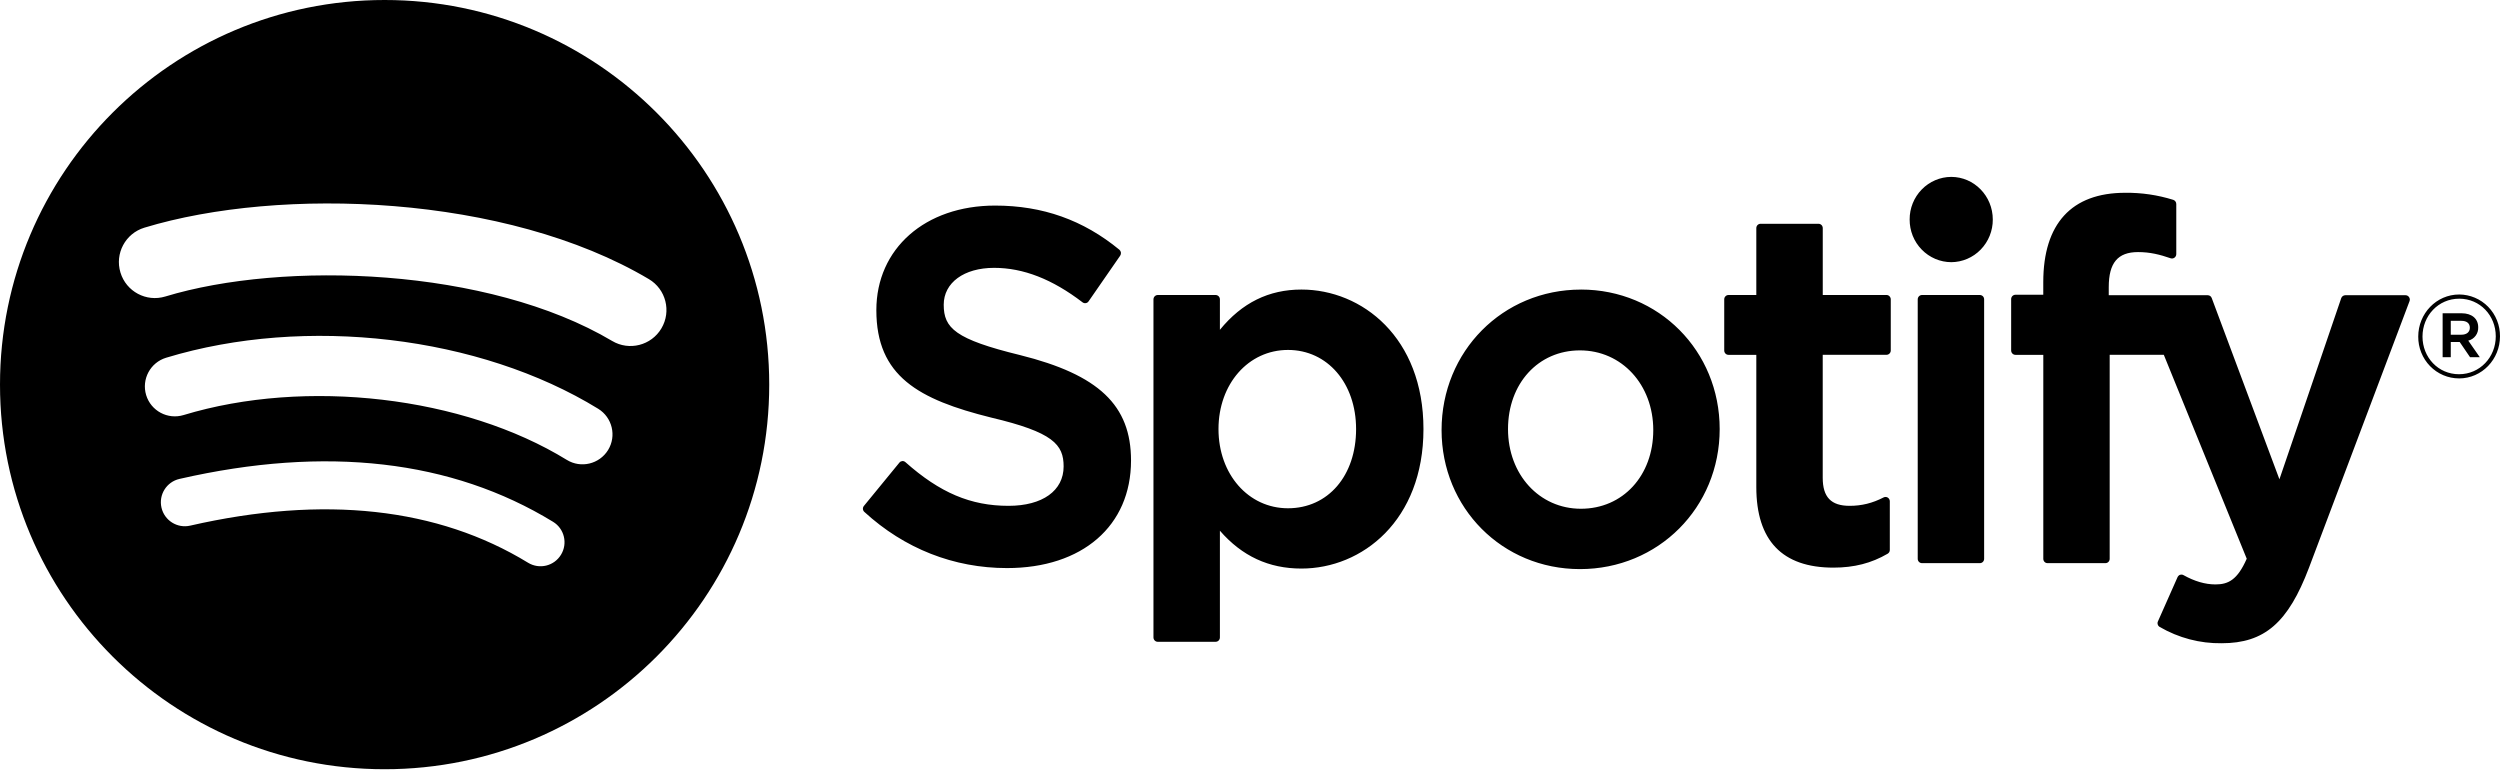
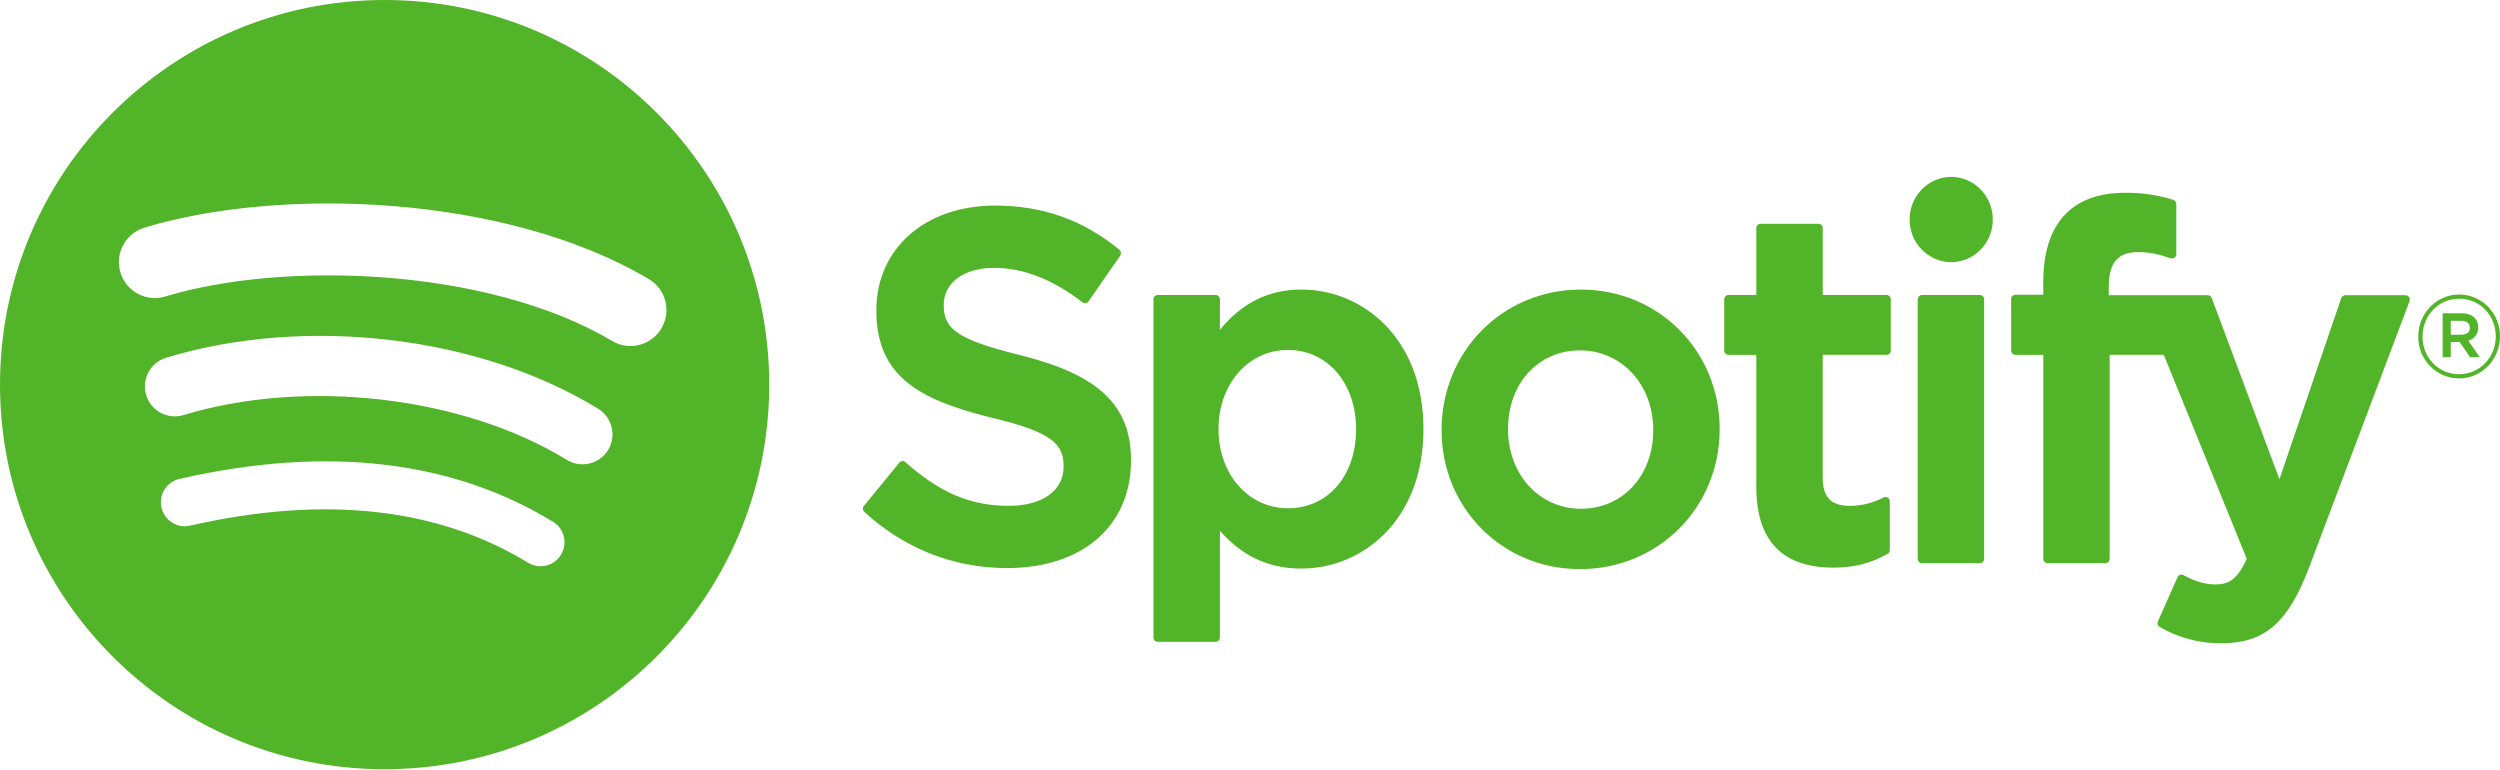
- <svg xmlns="http://www.w3.org/2000/svg" role="img" viewBox="0 0 78 24" aria-label="Spotify" aria-hidden="false" height="24" data-encore-id="logoSpotify" class="Svg-sc-6c3c1v-0 dDJltW">
-   <path d="M31.823 11.078C29.804 10.584 29.444 10.238 29.444 9.508C29.444 8.82 30.077 8.357 31.016 8.357C31.926 8.357 32.83 8.709 33.776 9.433C33.805 9.455 33.841 9.463 33.876 9.458C33.894 9.455 33.91 9.449 33.925 9.44C33.94 9.43 33.953 9.418 33.963 9.403L34.95 7.977C34.969 7.948 34.977 7.914 34.973 7.879C34.968 7.845 34.951 7.814 34.925 7.792C33.798 6.864 32.529 6.414 31.046 6.414C28.865 6.414 27.342 7.756 27.342 9.677C27.342 11.737 28.657 12.465 30.927 13.029C32.859 13.486 33.185 13.869 33.185 14.553C33.185 15.31 32.526 15.782 31.465 15.782C30.285 15.782 29.324 15.374 28.248 14.418C28.235 14.407 28.22 14.398 28.203 14.392C28.187 14.386 28.169 14.384 28.151 14.385C28.134 14.387 28.117 14.392 28.101 14.4C28.086 14.408 28.072 14.42 28.061 14.434L26.955 15.784C26.932 15.811 26.921 15.845 26.923 15.881C26.926 15.916 26.942 15.949 26.968 15.972C28.22 17.119 29.759 17.724 31.419 17.724C33.77 17.724 35.288 16.407 35.288 14.368C35.288 12.645 34.285 11.692 31.823 11.078ZM42.31 13.387C42.31 14.842 41.436 15.858 40.185 15.858C38.95 15.858 38.017 14.797 38.017 13.387C38.017 11.979 38.949 10.918 40.186 10.918C41.416 10.918 42.31 11.956 42.31 13.387ZM40.604 9.034C39.586 9.034 38.75 9.446 38.061 10.29V9.341C38.061 9.305 38.048 9.271 38.023 9.245C37.998 9.22 37.965 9.205 37.93 9.204H36.121C36.103 9.205 36.086 9.208 36.07 9.215C36.054 9.222 36.039 9.232 36.027 9.245C36.014 9.257 36.005 9.272 35.998 9.289C35.992 9.305 35.988 9.323 35.988 9.341V19.887C35.988 19.963 36.048 20.024 36.121 20.024H37.93C37.965 20.023 37.998 20.009 38.023 19.983C38.048 19.957 38.061 19.923 38.061 19.887V16.558C38.751 17.352 39.586 17.739 40.604 17.739C42.497 17.739 44.412 16.244 44.412 13.387C44.412 10.53 42.497 9.034 40.604 9.034ZM49.324 15.873C48.027 15.873 47.05 14.805 47.05 13.387C47.05 11.965 47.993 10.932 49.294 10.932C50.599 10.932 51.582 12.001 51.582 13.419C51.582 14.841 50.633 15.873 49.324 15.873ZM49.324 9.035C46.886 9.035 44.977 10.961 44.977 13.418C44.977 15.85 46.873 17.756 49.294 17.756C51.739 17.756 53.654 15.837 53.654 13.387C53.654 10.947 51.753 9.034 49.324 9.034V9.035ZM58.859 9.204H56.87V7.118C56.87 7.1 56.867 7.082 56.86 7.066C56.854 7.049 56.844 7.034 56.832 7.022C56.819 7.009 56.805 6.999 56.788 6.992C56.772 6.985 56.755 6.982 56.737 6.982H54.928C54.894 6.982 54.86 6.997 54.835 7.022C54.811 7.047 54.797 7.081 54.797 7.117V9.204H53.927C53.91 9.205 53.892 9.208 53.876 9.215C53.86 9.222 53.846 9.232 53.834 9.245C53.821 9.257 53.812 9.273 53.805 9.289C53.799 9.305 53.796 9.323 53.796 9.341V10.936C53.796 11.01 53.855 11.071 53.927 11.071H54.797V15.197C54.797 16.864 55.605 17.71 57.201 17.71C57.849 17.71 58.387 17.572 58.895 17.276C58.915 17.264 58.932 17.247 58.944 17.227C58.956 17.206 58.962 17.183 58.962 17.159V15.64C58.962 15.617 58.956 15.594 58.945 15.574C58.934 15.554 58.918 15.537 58.899 15.525C58.88 15.513 58.858 15.506 58.835 15.505C58.813 15.504 58.79 15.509 58.77 15.519C58.421 15.699 58.085 15.782 57.709 15.782C57.129 15.782 56.869 15.511 56.869 14.906V11.07H58.859C58.877 11.07 58.894 11.066 58.91 11.059C58.926 11.053 58.941 11.042 58.953 11.03C58.966 11.017 58.975 11.002 58.982 10.986C58.989 10.969 58.992 10.951 58.992 10.934V9.339C58.992 9.321 58.989 9.303 58.982 9.287C58.975 9.271 58.965 9.256 58.953 9.243C58.941 9.231 58.926 9.221 58.91 9.214C58.894 9.207 58.877 9.203 58.859 9.203V9.204ZM65.793 9.212V8.957C65.793 8.202 66.074 7.865 66.707 7.865C67.083 7.865 67.387 7.942 67.726 8.059C67.746 8.065 67.767 8.067 67.788 8.063C67.808 8.06 67.828 8.051 67.844 8.039C67.862 8.026 67.876 8.01 67.885 7.99C67.895 7.971 67.9 7.95 67.9 7.928V6.366C67.9 6.337 67.891 6.308 67.874 6.285C67.857 6.261 67.833 6.244 67.806 6.235C67.319 6.083 66.813 6.009 66.304 6.015C64.633 6.015 63.75 6.98 63.75 8.803V9.196H62.881C62.846 9.197 62.812 9.211 62.787 9.236C62.762 9.262 62.748 9.296 62.748 9.332V10.935C62.748 11.01 62.808 11.071 62.881 11.071H63.751V17.435C63.751 17.51 63.809 17.57 63.882 17.57H65.691C65.763 17.57 65.822 17.51 65.822 17.435V11.07H67.511L70.098 17.432C69.804 18.101 69.515 18.234 69.121 18.234C68.802 18.234 68.467 18.136 68.123 17.943C68.107 17.935 68.09 17.929 68.072 17.927C68.054 17.926 68.036 17.928 68.018 17.933C68.001 17.939 67.985 17.949 67.972 17.962C67.959 17.974 67.948 17.99 67.94 18.006L67.328 19.386C67.313 19.417 67.311 19.452 67.322 19.485C67.332 19.517 67.354 19.545 67.384 19.561C67.972 19.903 68.639 20.079 69.316 20.069C70.65 20.069 71.389 19.431 72.04 17.714L75.177 9.397C75.185 9.376 75.188 9.354 75.186 9.332C75.183 9.31 75.175 9.289 75.163 9.271C75.151 9.252 75.135 9.238 75.116 9.227C75.097 9.217 75.076 9.211 75.055 9.211H73.172C73.144 9.212 73.117 9.22 73.095 9.237C73.072 9.253 73.055 9.276 73.046 9.303L71.118 14.954L69.006 9.299C68.996 9.273 68.98 9.251 68.958 9.235C68.936 9.22 68.909 9.211 68.882 9.211H65.793V9.212ZM61.773 9.204H59.964C59.929 9.205 59.895 9.22 59.871 9.245C59.846 9.271 59.833 9.305 59.833 9.341V17.435C59.833 17.51 59.892 17.57 59.965 17.57H61.774C61.846 17.57 61.905 17.51 61.905 17.435V9.34C61.905 9.304 61.892 9.27 61.867 9.244C61.842 9.219 61.808 9.205 61.773 9.204ZM60.877 5.519C60.532 5.521 60.201 5.662 59.958 5.912C59.715 6.161 59.579 6.498 59.581 6.849C59.58 7.023 59.613 7.195 59.677 7.356C59.742 7.517 59.837 7.664 59.958 7.787C60.078 7.911 60.222 8.009 60.38 8.077C60.538 8.144 60.707 8.179 60.879 8.18C61.224 8.178 61.555 8.037 61.798 7.787C62.041 7.537 62.177 7.2 62.175 6.849C62.175 6.114 61.593 5.519 60.877 5.519ZM76.795 10.01H76.464V10.443H76.795C76.96 10.443 77.059 10.36 77.059 10.226C77.059 10.085 76.96 10.01 76.795 10.01ZM77.01 10.628L77.37 11.145H77.066L76.743 10.671H76.464V11.145H76.21V9.774H76.805C77.115 9.774 77.32 9.938 77.32 10.211C77.324 10.307 77.296 10.4 77.239 10.476C77.182 10.553 77.101 10.606 77.01 10.628ZM76.728 9.319C76.076 9.319 75.582 9.85 75.582 10.501C75.582 11.151 76.073 11.676 76.721 11.676C77.373 11.676 77.868 11.144 77.868 10.493C77.868 9.843 77.376 9.319 76.728 9.319ZM76.721 11.806C76.553 11.806 76.386 11.772 76.231 11.706C76.076 11.64 75.936 11.544 75.817 11.422C75.699 11.301 75.606 11.157 75.543 10.999C75.479 10.841 75.448 10.672 75.449 10.501C75.449 9.785 76.012 9.188 76.728 9.188C76.896 9.189 77.062 9.223 77.217 9.289C77.373 9.355 77.513 9.451 77.631 9.572C77.75 9.694 77.843 9.837 77.906 9.995C77.97 10.153 78.001 10.323 78 10.493C78 11.21 77.437 11.807 76.721 11.807V11.806Z M19.099 10.638C15.23 8.341 8.85 8.13 5.157 9.251C4.564 9.431 3.937 9.096 3.758 8.503C3.578 7.91 3.912 7.283 4.506 7.103C8.745 5.816 15.791 6.064 20.244 8.708C20.778 9.024 20.952 9.713 20.636 10.246C20.32 10.779 19.63 10.955 19.099 10.638ZM17.685 14.349C14.46 12.366 9.543 11.792 5.727 12.95C5.233 13.1 4.71 12.821 4.56 12.327C4.411 11.832 4.69 11.311 5.184 11.161C9.542 9.838 14.96 10.478 18.664 12.754C19.104 13.025 19.242 13.601 18.972 14.041C18.7 14.481 18.125 14.619 17.685 14.349ZM16.475 17.557C13.657 15.835 10.11 15.446 5.933 16.4C5.531 16.492 5.13 16.24 5.038 15.838C4.945 15.435 5.197 15.034 5.6 14.942C10.171 13.897 14.092 14.347 17.255 16.28C17.608 16.495 17.719 16.956 17.503 17.308C17.288 17.662 16.828 17.773 16.475 17.557ZM0 12C0 18.628 5.373 24 12 24C18.628 24 24 18.628 24 12C24 5.373 18.628 0 12 0C5.373 0 0 5.373 0 12Z" />
+ <svg xmlns="http://www.w3.org/2000/svg" role="img" viewBox="0 0 78 24" aria-label="Spotify" aria-hidden="false" height="24" fill="#52b428" data-encore-id="logoSpotify" class="Svg-sc-6c3c1v-0 dDJltW">
+   <path d="M31.823 11.078C29.804 10.584 29.444 10.238 29.444 9.508C29.444 8.82 30.077 8.357 31.016 8.357C31.926 8.357 32.83 8.709 33.776 9.433C33.805 9.455 33.841 9.463 33.876 9.458C33.894 9.455 33.91 9.449 33.925 9.44C33.94 9.43 33.953 9.418 33.963 9.403L34.95 7.977C34.969 7.948 34.977 7.914 34.973 7.879C34.968 7.845 34.951 7.814 34.925 7.792C33.798 6.864 32.529 6.414 31.046 6.414C28.865 6.414 27.342 7.756 27.342 9.677C27.342 11.737 28.657 12.465 30.927 13.029C32.859 13.486 33.185 13.869 33.185 14.553C33.185 15.31 32.526 15.782 31.465 15.782C30.285 15.782 29.324 15.374 28.248 14.418C28.235 14.407 28.22 14.398 28.203 14.392C28.187 14.386 28.169 14.384 28.151 14.385C28.134 14.387 28.117 14.392 28.101 14.4C28.086 14.408 28.072 14.42 28.061 14.434L26.955 15.784C26.932 15.811 26.921 15.845 26.923 15.881C26.926 15.916 26.942 15.949 26.968 15.972C28.22 17.119 29.759 17.724 31.419 17.724C33.77 17.724 35.288 16.407 35.288 14.368C35.288 12.645 34.285 11.692 31.823 11.078ZM42.31 13.387C42.31 14.842 41.436 15.858 40.185 15.858C38.95 15.858 38.017 14.797 38.017 13.387C38.017 11.979 38.949 10.918 40.186 10.918C41.416 10.918 42.31 11.956 42.31 13.387ZM40.604 9.034C39.586 9.034 38.75 9.446 38.061 10.29V9.341C38.061 9.305 38.048 9.271 38.023 9.245C37.998 9.22 37.965 9.205 37.93 9.204H36.121C36.103 9.205 36.086 9.208 36.07 9.215C36.054 9.222 36.039 9.232 36.027 9.245C36.014 9.257 36.005 9.272 35.998 9.289C35.992 9.305 35.988 9.323 35.988 9.341V19.887C35.988 19.963 36.048 20.024 36.121 20.024H37.93C37.965 20.023 37.998 20.009 38.023 19.983C38.048 19.957 38.061 19.923 38.061 19.887V16.558C38.751 17.352 39.586 17.739 40.604 17.739C42.497 17.739 44.412 16.244 44.412 13.387C44.412 10.53 42.497 9.034 40.604 9.034ZM49.324 15.873C48.027 15.873 47.05 14.805 47.05 13.387C47.05 11.965 47.993 10.932 49.294 10.932C50.599 10.932 51.582 12.001 51.582 13.419C51.582 14.841 50.633 15.873 49.324 15.873ZM49.324 9.035C46.886 9.035 44.977 10.961 44.977 13.418C44.977 15.85 46.873 17.756 49.294 17.756C51.739 17.756 53.654 15.837 53.654 13.387C53.654 10.947 51.753 9.034 49.324 9.034V9.035ZM58.859 9.204H56.87V7.118C56.87 7.1 56.867 7.082 56.86 7.066C56.854 7.049 56.844 7.034 56.832 7.022C56.819 7.009 56.805 6.999 56.788 6.992C56.772 6.985 56.755 6.982 56.737 6.982H54.928C54.894 6.982 54.86 6.997 54.835 7.022C54.811 7.047 54.797 7.081 54.797 7.117V9.204H53.927C53.91 9.205 53.892 9.208 53.876 9.215C53.86 9.222 53.846 9.232 53.834 9.245C53.821 9.257 53.812 9.273 53.805 9.289C53.799 9.305 53.796 9.323 53.796 9.341V10.936C53.796 11.01 53.855 11.071 53.927 11.071H54.797V15.197C54.797 16.864 55.605 17.71 57.201 17.71C57.849 17.71 58.387 17.572 58.895 17.276C58.915 17.264 58.932 17.247 58.944 17.227C58.956 17.206 58.962 17.183 58.962 17.159V15.64C58.962 15.617 58.956 15.594 58.945 15.574C58.934 15.554 58.918 15.537 58.899 15.525C58.88 15.513 58.858 15.506 58.835 15.505C58.813 15.504 58.79 15.509 58.77 15.519C58.421 15.699 58.085 15.782 57.709 15.782C57.129 15.782 56.869 15.511 56.869 14.906V11.07H58.859C58.877 11.07 58.894 11.066 58.91 11.059C58.926 11.053 58.941 11.042 58.953 11.03C58.966 11.017 58.975 11.002 58.982 10.986C58.989 10.969 58.992 10.951 58.992 10.934V9.339C58.992 9.321 58.989 9.303 58.982 9.287C58.975 9.271 58.965 9.256 58.953 9.243C58.941 9.231 58.926 9.221 58.91 9.214C58.894 9.207 58.877 9.203 58.859 9.203V9.204ZM65.793 9.212V8.957C65.793 8.202 66.074 7.865 66.707 7.865C67.083 7.865 67.387 7.942 67.726 8.059C67.746 8.065 67.767 8.067 67.788 8.063C67.808 8.06 67.828 8.051 67.844 8.039C67.862 8.026 67.876 8.01 67.885 7.99C67.895 7.971 67.9 7.95 67.9 7.928V6.366C67.9 6.337 67.891 6.308 67.874 6.285C67.857 6.261 67.833 6.244 67.806 6.235C67.319 6.083 66.813 6.009 66.304 6.015C64.633 6.015 63.75 6.98 63.75 8.803V9.196H62.881C62.846 9.197 62.812 9.211 62.787 9.236C62.762 9.262 62.748 9.296 62.748 9.332V10.935C62.748 11.01 62.808 11.071 62.881 11.071H63.751V17.435C63.751 17.51 63.809 17.57 63.882 17.57H65.691C65.763 17.57 65.822 17.51 65.822 17.435V11.07H67.511L70.098 17.432C69.804 18.101 69.515 18.234 69.121 18.234C68.802 18.234 68.467 18.136 68.123 17.943C68.107 17.935 68.09 17.929 68.072 17.927C68.054 17.926 68.036 17.928 68.018 17.933C68.001 17.939 67.985 17.949 67.972 17.962C67.959 17.974 67.948 17.99 67.94 18.006L67.328 19.386C67.313 19.417 67.311 19.452 67.322 19.485C67.332 19.517 67.354 19.545 67.384 19.561C67.972 19.903 68.639 20.079 69.316 20.069C70.65 20.069 71.389 19.431 72.04 17.714L75.177 9.397C75.185 9.376 75.188 9.354 75.186 9.332C75.183 9.31 75.175 9.289 75.163 9.271C75.151 9.252 75.135 9.238 75.116 9.227C75.097 9.217 75.076 9.211 75.055 9.211H73.172C73.144 9.212 73.117 9.22 73.095 9.237C73.072 9.253 73.055 9.276 73.046 9.303L71.118 14.954L69.006 9.299C68.996 9.273 68.98 9.251 68.958 9.235C68.936 9.22 68.909 9.211 68.882 9.211H65.793V9.212ZM61.773 9.204H59.964C59.929 9.205 59.895 9.22 59.871 9.245C59.846 9.271 59.833 9.305 59.833 9.341V17.435C59.833 17.51 59.892 17.57 59.965 17.57H61.774C61.846 17.57 61.905 17.51 61.905 17.435V9.34C61.905 9.304 61.892 9.27 61.867 9.244C61.842 9.219 61.808 9.205 61.773 9.204ZM60.877 5.519C60.532 5.521 60.201 5.662 59.958 5.912C59.715 6.161 59.579 6.498 59.581 6.849C59.58 7.023 59.613 7.195 59.677 7.356C59.742 7.517 59.837 7.664 59.958 7.787C60.078 7.911 60.222 8.009 60.38 8.077C60.538 8.144 60.707 8.179 60.879 8.18C61.224 8.178 61.555 8.037 61.798 7.787C62.041 7.537 62.177 7.2 62.175 6.849C62.175 6.114 61.593 5.519 60.877 5.519ZM76.795 10.01H76.464V10.443H76.795C76.96 10.443 77.059 10.36 77.059 10.226C77.059 10.085 76.96 10.01 76.795 10.01ZM77.01 10.628L77.37 11.145H77.066L76.743 10.671H76.464V11.145H76.21V9.774H76.805C77.115 9.774 77.32 9.938 77.32 10.211C77.324 10.307 77.296 10.4 77.239 10.476C77.182 10.553 77.101 10.606 77.01 10.628ZM76.728 9.319C76.076 9.319 75.582 9.85 75.582 10.501C75.582 11.151 76.073 11.676 76.721 11.676C77.373 11.676 77.868 11.144 77.868 10.493C77.868 9.843 77.376 9.319 76.728 9.319ZM76.721 11.806C76.553 11.806 76.386 11.772 76.231 11.706C76.076 11.64 75.936 11.544 75.817 11.422C75.699 11.301 75.606 11.157 75.543 10.999C75.479 10.841 75.448 10.672 75.449 10.501C75.449 9.785 76.012 9.188 76.728 9.188C76.896 9.189 77.062 9.223 77.217 9.289C77.373 9.355 77.513 9.451 77.631 9.572C77.75 9.694 77.843 9.837 77.906 9.995C77.97 10.153 78.001 10.323 78 10.493C78 11.21 77.437 11.807 76.721 11.807V11.806Z M19.099 10.638C15.23 8.341 8.85 8.13 5.157 9.251C4.564 9.431 3.937 9.096 3.758 8.503C3.578 7.91 3.912 7.283 4.506 7.103C8.745 5.816 15.791 6.064 20.244 8.708C20.778 9.024 20.952 9.713 20.636 10.246C20.32 10.779 19.63 10.955 19.099 10.638ZM17.685 14.349C14.46 12.366 9.543 11.792 5.727 12.95C5.233 13.1 4.71 12.821 4.56 12.327C4.411 11.832 4.69 11.311 5.184 11.161C9.542 9.838 14.96 10.478 18.664 12.754C19.104 13.025 19.242 13.601 18.972 14.041C18.7 14.481 18.125 14.619 17.685 14.349ZM16.475 17.557C13.657 15.835 10.11 15.446 5.933 16.4C5.531 16.492 5.13 16.24 5.038 15.838C4.945 15.435 5.197 15.034 5.6 14.942C10.171 13.897 14.092 14.347 17.255 16.28C17.608 16.495 17.719 16.956 17.503 17.308C17.288 17.662 16.828 17.773 16.475 17.557ZM0 12C0 18.628 5.373 24 12 24C18.628 24 24 18.628 24 12C24 5.373 18.628 0 12 0C5.373 0 0 5.373 0 12Z"> </path>
</svg>
